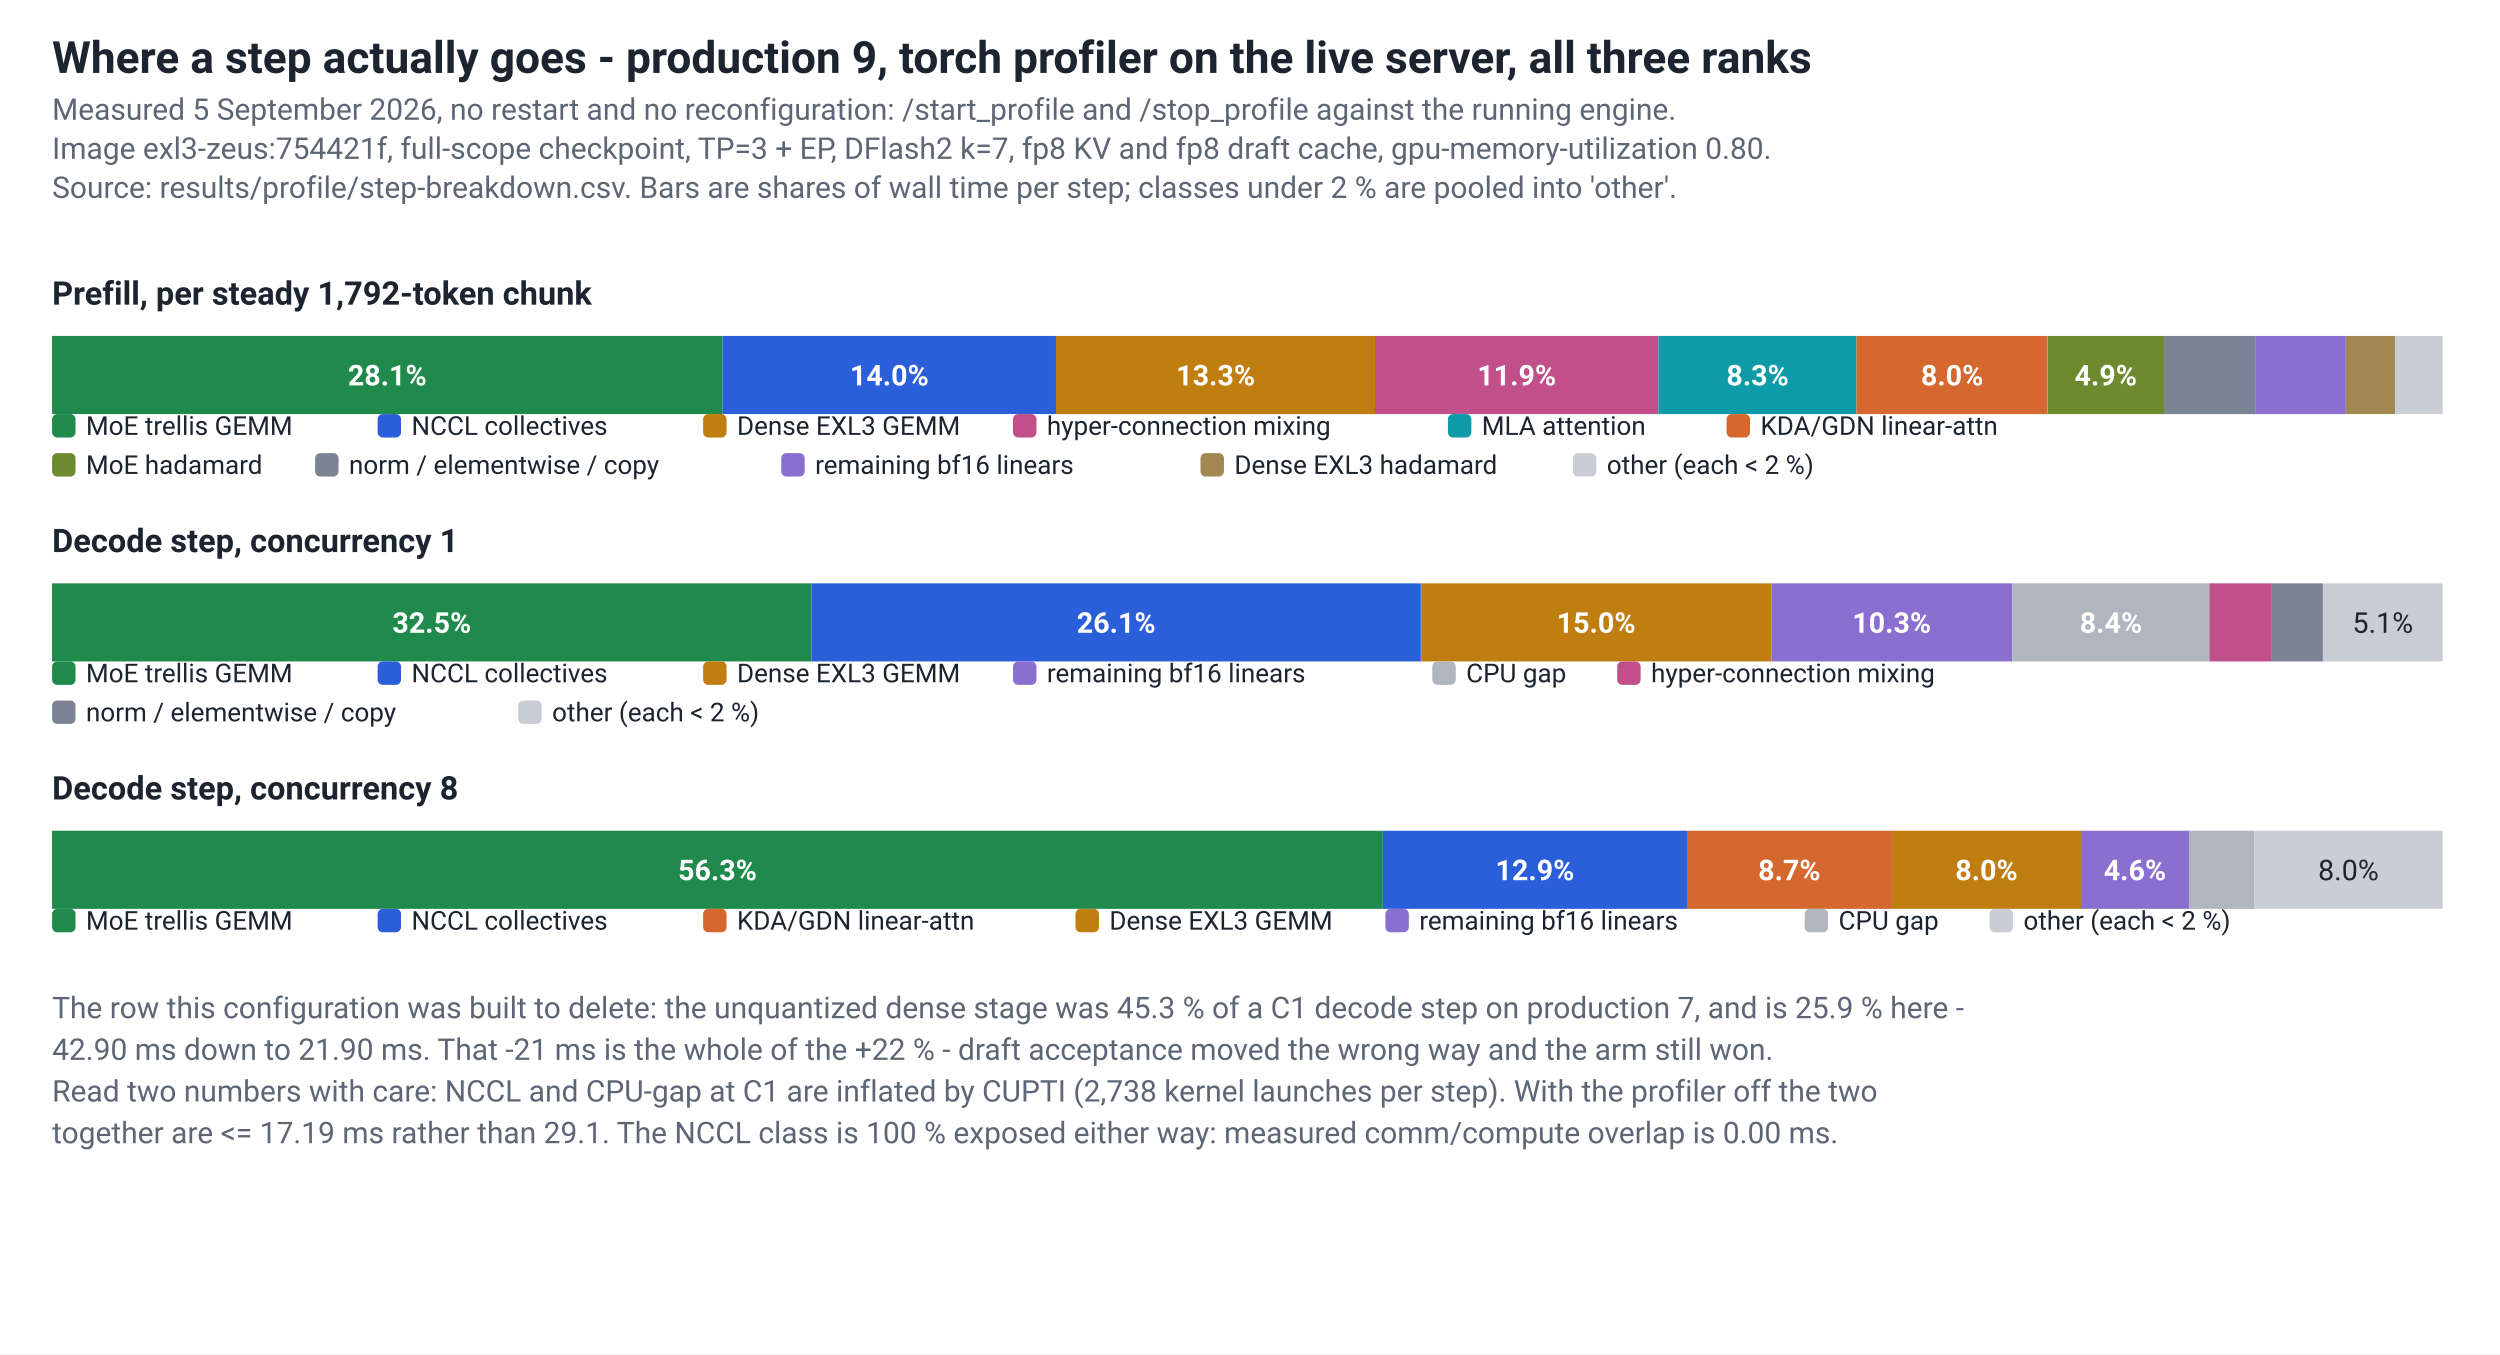
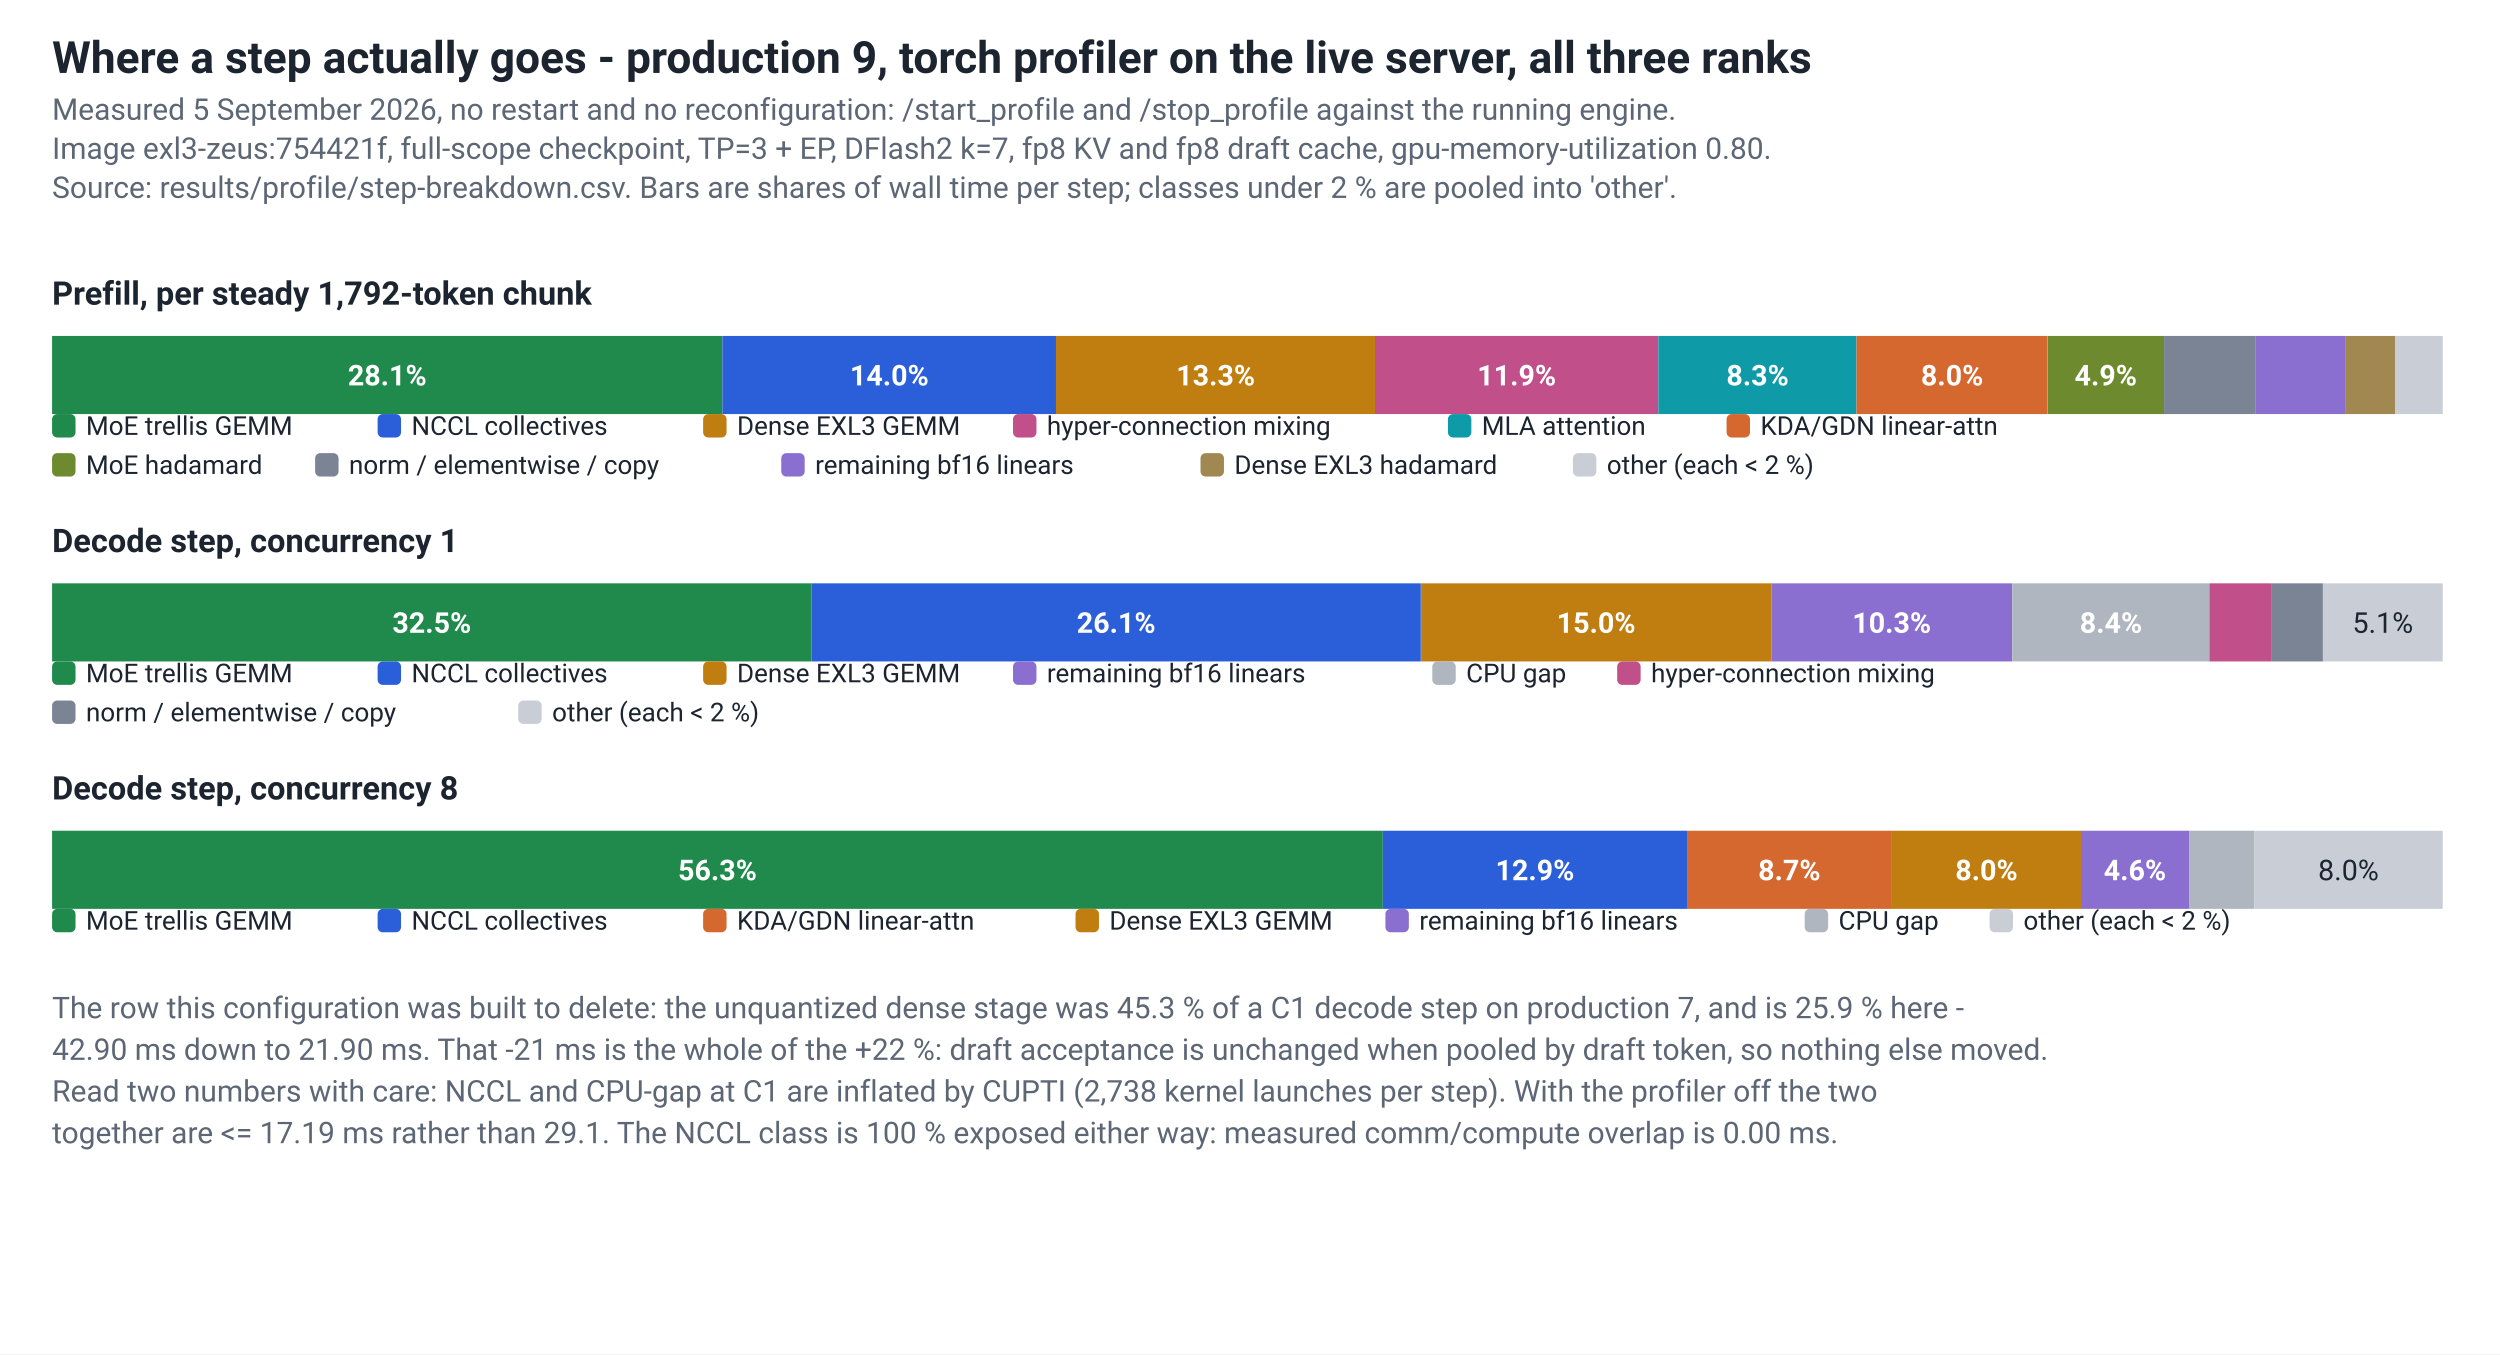
<svg xmlns="http://www.w3.org/2000/svg" width="960" height="520" viewBox="0 0 960 520" font-family="system-ui,-apple-system,Segoe UI,Roboto,sans-serif">
  <rect width="960" height="520" fill="#ffffff" />
  <text x="20.0" y="28.0" font-size="17" fill="#1c2430" text-anchor="start" font-weight="600">Where a step actually goes - production 9, torch profiler on the live server, all three ranks</text>
  <text x="20.0" y="46.0" font-size="11.5" fill="#5c6675" text-anchor="start">Measured 5 September 2026, no restart and no reconfiguration: /start_profile and /stop_profile against the running engine.</text>
  <text x="20.0" y="61.0" font-size="11.5" fill="#5c6675" text-anchor="start">Image exl3-zeus:754421f, full-scope checkpoint, TP=3 + EP, DFlash2 k=7, fp8 KV and fp8 draft cache, gpu-memory-utilization 0.80.</text>
  <text x="20.0" y="76.0" font-size="11.5" fill="#5c6675" text-anchor="start">Source: results/profile/step-breakdown.csv. Bars are shares of wall time per step; classes under 2 % are pooled into 'other'.</text>
  <text x="20.0" y="117.0" font-size="12.5" fill="#1c2430" text-anchor="start" font-weight="600">Prefill, per steady 1,792-token chunk</text>
  <rect x="20.0" y="129.0" width="257.4" height="30.0" rx="0" fill="#1f8a4c" />
  <text x="148.7" y="148.0" font-size="11" fill="#ffffff" text-anchor="middle" font-weight="600">28.1%</text>
  <rect x="277.4" y="129.0" width="128.1" height="30.0" rx="0" fill="#2b5fd9" />
  <text x="341.5" y="148.0" font-size="11" fill="#ffffff" text-anchor="middle" font-weight="600">14.0%</text>
  <rect x="405.5" y="129.0" width="122.5" height="30.0" rx="0" fill="#c07d10" />
  <text x="466.8" y="148.0" font-size="11" fill="#ffffff" text-anchor="middle" font-weight="600">13.3%</text>
  <rect x="528.0" y="129.0" width="108.8" height="30.0" rx="0" fill="#c04f8a" />
  <text x="582.4" y="148.0" font-size="11" fill="#ffffff" text-anchor="middle" font-weight="600">11.9%</text>
  <rect x="636.8" y="129.0" width="76.1" height="30.0" rx="0" fill="#0f9aa8" />
  <text x="674.9" y="148.0" font-size="11" fill="#ffffff" text-anchor="middle" font-weight="600">8.3%</text>
  <rect x="712.9" y="129.0" width="73.2" height="30.0" rx="0" fill="#d4682f" />
  <text x="749.6" y="148.0" font-size="11" fill="#ffffff" text-anchor="middle" font-weight="600">8.0%</text>
  <rect x="786.2" y="129.0" width="44.9" height="30.0" rx="0" fill="#6d8a2f" />
  <text x="808.6" y="148.0" font-size="11" fill="#ffffff" text-anchor="middle" font-weight="600">4.9%</text>
  <rect x="831.0" y="129.0" width="35.0" height="30.0" rx="0" fill="#7a8494" />
  <rect x="866.0" y="129.0" width="34.8" height="30.0" rx="0" fill="#8a6fd0" />
  <rect x="900.8" y="129.0" width="19.0" height="30.0" rx="0" fill="#a08850" />
  <rect x="919.7" y="129.0" width="18.3" height="30.0" rx="0" fill="#c9ced6" />
  <rect x="20.0" y="159.0" width="9.0" height="9.0" rx="2" fill="#1f8a4c" />
  <text x="33.0" y="167.0" font-size="10" fill="#1c2430" text-anchor="start">MoE trellis GEMM</text>
  <rect x="145.0" y="159.0" width="9.0" height="9.0" rx="2" fill="#2b5fd9" />
  <text x="158.0" y="167.0" font-size="10" fill="#1c2430" text-anchor="start">NCCL collectives</text>
  <rect x="270.0" y="159.0" width="9.0" height="9.0" rx="2" fill="#c07d10" />
  <text x="283.0" y="167.0" font-size="10" fill="#1c2430" text-anchor="start">Dense EXL3 GEMM</text>
  <rect x="389.0" y="159.0" width="9.0" height="9.0" rx="2" fill="#c04f8a" />
  <text x="402.0" y="167.0" font-size="10" fill="#1c2430" text-anchor="start">hyper-connection mixing</text>
  <rect x="556.0" y="159.0" width="9.0" height="9.0" rx="2" fill="#0f9aa8" />
  <text x="569.0" y="167.0" font-size="10" fill="#1c2430" text-anchor="start">MLA attention</text>
  <rect x="663.0" y="159.0" width="9.0" height="9.0" rx="2" fill="#d4682f" />
  <text x="676.0" y="167.0" font-size="10" fill="#1c2430" text-anchor="start">KDA/GDN linear-attn</text>
  <rect x="20.0" y="174.0" width="9.0" height="9.0" rx="2" fill="#6d8a2f" />
  <text x="33.0" y="182.0" font-size="10" fill="#1c2430" text-anchor="start">MoE hadamard</text>
  <rect x="121.0" y="174.0" width="9.0" height="9.0" rx="2" fill="#7a8494" />
  <text x="134.0" y="182.0" font-size="10" fill="#1c2430" text-anchor="start">norm / elementwise / copy</text>
  <rect x="300.0" y="174.0" width="9.0" height="9.0" rx="2" fill="#8a6fd0" />
  <text x="313.0" y="182.0" font-size="10" fill="#1c2430" text-anchor="start">remaining bf16 linears</text>
  <rect x="461.0" y="174.0" width="9.0" height="9.0" rx="2" fill="#a08850" />
  <text x="474.0" y="182.0" font-size="10" fill="#1c2430" text-anchor="start">Dense EXL3 hadamard</text>
  <rect x="604.0" y="174.0" width="9.0" height="9.0" rx="2" fill="#c9ced6" />
  <text x="617.0" y="182.0" font-size="10" fill="#1c2430" text-anchor="start">other (each &lt; 2 %)</text>
  <text x="20.0" y="212.0" font-size="12.5" fill="#1c2430" text-anchor="start" font-weight="600">Decode step, concurrency 1</text>
  <rect x="20.0" y="224.0" width="291.6" height="30.0" rx="0" fill="#1f8a4c" />
  <text x="165.8" y="243.0" font-size="11" fill="#ffffff" text-anchor="middle" font-weight="600">32.5%</text>
  <rect x="311.6" y="224.0" width="234.0" height="30.0" rx="0" fill="#2b5fd9" />
  <text x="428.6" y="243.0" font-size="11" fill="#ffffff" text-anchor="middle" font-weight="600">26.1%</text>
  <rect x="545.7" y="224.0" width="134.5" height="30.0" rx="0" fill="#c07d10" />
  <text x="612.9" y="243.0" font-size="11" fill="#ffffff" text-anchor="middle" font-weight="600">15.0%</text>
  <rect x="680.2" y="224.0" width="92.5" height="30.0" rx="0" fill="#8a6fd0" />
  <text x="726.4" y="243.0" font-size="11" fill="#ffffff" text-anchor="middle" font-weight="600">10.3%</text>
  <rect x="772.7" y="224.0" width="75.7" height="30.0" rx="0" fill="#b0b6c0" />
  <text x="810.6" y="243.0" font-size="11" fill="#ffffff" text-anchor="middle" font-weight="600">8.4%</text>
  <rect x="848.4" y="224.0" width="23.7" height="30.0" rx="0" fill="#c04f8a" />
  <rect x="872.1" y="224.0" width="19.9" height="30.0" rx="0" fill="#7a8494" />
  <rect x="892.0" y="224.0" width="46.0" height="30.0" rx="0" fill="#c9ced6" />
  <text x="915.0" y="243.0" font-size="11" fill="#1c2430" text-anchor="middle">5.1%</text>
  <rect x="20.0" y="254.0" width="9.0" height="9.0" rx="2" fill="#1f8a4c" />
  <text x="33.0" y="262.0" font-size="10" fill="#1c2430" text-anchor="start">MoE trellis GEMM</text>
  <rect x="145.0" y="254.0" width="9.0" height="9.0" rx="2" fill="#2b5fd9" />
  <text x="158.0" y="262.0" font-size="10" fill="#1c2430" text-anchor="start">NCCL collectives</text>
  <rect x="270.0" y="254.0" width="9.0" height="9.0" rx="2" fill="#c07d10" />
  <text x="283.0" y="262.0" font-size="10" fill="#1c2430" text-anchor="start">Dense EXL3 GEMM</text>
  <rect x="389.0" y="254.0" width="9.0" height="9.0" rx="2" fill="#8a6fd0" />
  <text x="402.0" y="262.0" font-size="10" fill="#1c2430" text-anchor="start">remaining bf16 linears</text>
  <rect x="550.0" y="254.0" width="9.0" height="9.0" rx="2" fill="#b0b6c0" />
  <text x="563.0" y="262.0" font-size="10" fill="#1c2430" text-anchor="start">CPU gap</text>
  <rect x="621.0" y="254.0" width="9.0" height="9.0" rx="2" fill="#c04f8a" />
  <text x="634.0" y="262.0" font-size="10" fill="#1c2430" text-anchor="start">hyper-connection mixing</text>
  <rect x="20.0" y="269.0" width="9.0" height="9.0" rx="2" fill="#7a8494" />
  <text x="33.0" y="277.0" font-size="10" fill="#1c2430" text-anchor="start">norm / elementwise / copy</text>
  <rect x="199.0" y="269.0" width="9.0" height="9.0" rx="2" fill="#c9ced6" />
  <text x="212.0" y="277.0" font-size="10" fill="#1c2430" text-anchor="start">other (each &lt; 2 %)</text>
  <text x="20.0" y="307.0" font-size="12.5" fill="#1c2430" text-anchor="start" font-weight="600">Decode step, concurrency 8</text>
  <rect x="20.0" y="319.0" width="511.0" height="30.0" rx="0" fill="#1f8a4c" />
  <text x="275.5" y="338.0" font-size="11" fill="#ffffff" text-anchor="middle" font-weight="600">56.3%</text>
  <rect x="531.0" y="319.0" width="116.8" height="30.0" rx="0" fill="#2b5fd9" />
  <text x="589.4" y="338.0" font-size="11" fill="#ffffff" text-anchor="middle" font-weight="600">12.9%</text>
  <rect x="647.8" y="319.0" width="78.7" height="30.0" rx="0" fill="#d4682f" />
  <text x="687.1" y="338.0" font-size="11" fill="#ffffff" text-anchor="middle" font-weight="600">8.7%</text>
  <rect x="726.5" y="319.0" width="72.6" height="30.0" rx="0" fill="#c07d10" />
  <text x="762.8" y="338.0" font-size="11" fill="#ffffff" text-anchor="middle" font-weight="600">8.0%</text>
  <rect x="799.1" y="319.0" width="41.6" height="30.0" rx="0" fill="#8a6fd0" />
  <text x="819.8" y="338.0" font-size="11" fill="#ffffff" text-anchor="middle" font-weight="600">4.6%</text>
  <rect x="840.6" y="319.0" width="25.0" height="30.0" rx="0" fill="#b0b6c0" />
  <rect x="865.6" y="319.0" width="72.4" height="30.0" rx="0" fill="#c9ced6" />
  <text x="901.8" y="338.0" font-size="11" fill="#1c2430" text-anchor="middle">8.0%</text>
  <rect x="20.0" y="349.0" width="9.0" height="9.0" rx="2" fill="#1f8a4c" />
  <text x="33.0" y="357.0" font-size="10" fill="#1c2430" text-anchor="start">MoE trellis GEMM</text>
  <rect x="145.0" y="349.0" width="9.0" height="9.0" rx="2" fill="#2b5fd9" />
  <text x="158.0" y="357.0" font-size="10" fill="#1c2430" text-anchor="start">NCCL collectives</text>
  <rect x="270.0" y="349.0" width="9.0" height="9.0" rx="2" fill="#d4682f" />
  <text x="283.0" y="357.0" font-size="10" fill="#1c2430" text-anchor="start">KDA/GDN linear-attn</text>
  <rect x="413.0" y="349.0" width="9.0" height="9.0" rx="2" fill="#c07d10" />
  <text x="426.0" y="357.0" font-size="10" fill="#1c2430" text-anchor="start">Dense EXL3 GEMM</text>
  <rect x="532.0" y="349.0" width="9.0" height="9.0" rx="2" fill="#8a6fd0" />
  <text x="545.0" y="357.0" font-size="10" fill="#1c2430" text-anchor="start">remaining bf16 linears</text>
  <rect x="693.0" y="349.0" width="9.0" height="9.0" rx="2" fill="#b0b6c0" />
  <text x="706.0" y="357.0" font-size="10" fill="#1c2430" text-anchor="start">CPU gap</text>
  <rect x="764.0" y="349.0" width="9.0" height="9.0" rx="2" fill="#c9ced6" />
  <text x="777.0" y="357.0" font-size="10" fill="#1c2430" text-anchor="start">other (each &lt; 2 %)</text>
  <text x="20.0" y="391.0" font-size="11.5" fill="#5c6675" text-anchor="start">The row this configuration was built to delete: the unquantized dense stage was 45.3 % of a C1 decode step on production 7, and is 25.9 % here -</text>
-   <text x="20.0" y="407.0" font-size="11.5" fill="#5c6675" text-anchor="start">42.90 ms down to 21.90 ms. That -21 ms is the whole of the +22 % - draft acceptance moved the wrong way and the arm still won.</text>
+   <text x="20.0" y="407.0" font-size="11.5" fill="#5c6675" text-anchor="start">42.90 ms down to 21.90 ms. That -21 ms is the whole of the +22 %: draft acceptance is unchanged when pooled by draft token, so nothing else moved.</text>
  <text x="20.0" y="423.0" font-size="11.5" fill="#5c6675" text-anchor="start">Read two numbers with care: NCCL and CPU-gap at C1 are inflated by CUPTI (2,738 kernel launches per step). With the profiler off the two</text>
  <text x="20.0" y="439.0" font-size="11.5" fill="#5c6675" text-anchor="start">together are &lt;= 17.19 ms rather than 29.1. The NCCL class is 100 % exposed either way: measured comm/compute overlap is 0.00 ms.</text>
</svg>
